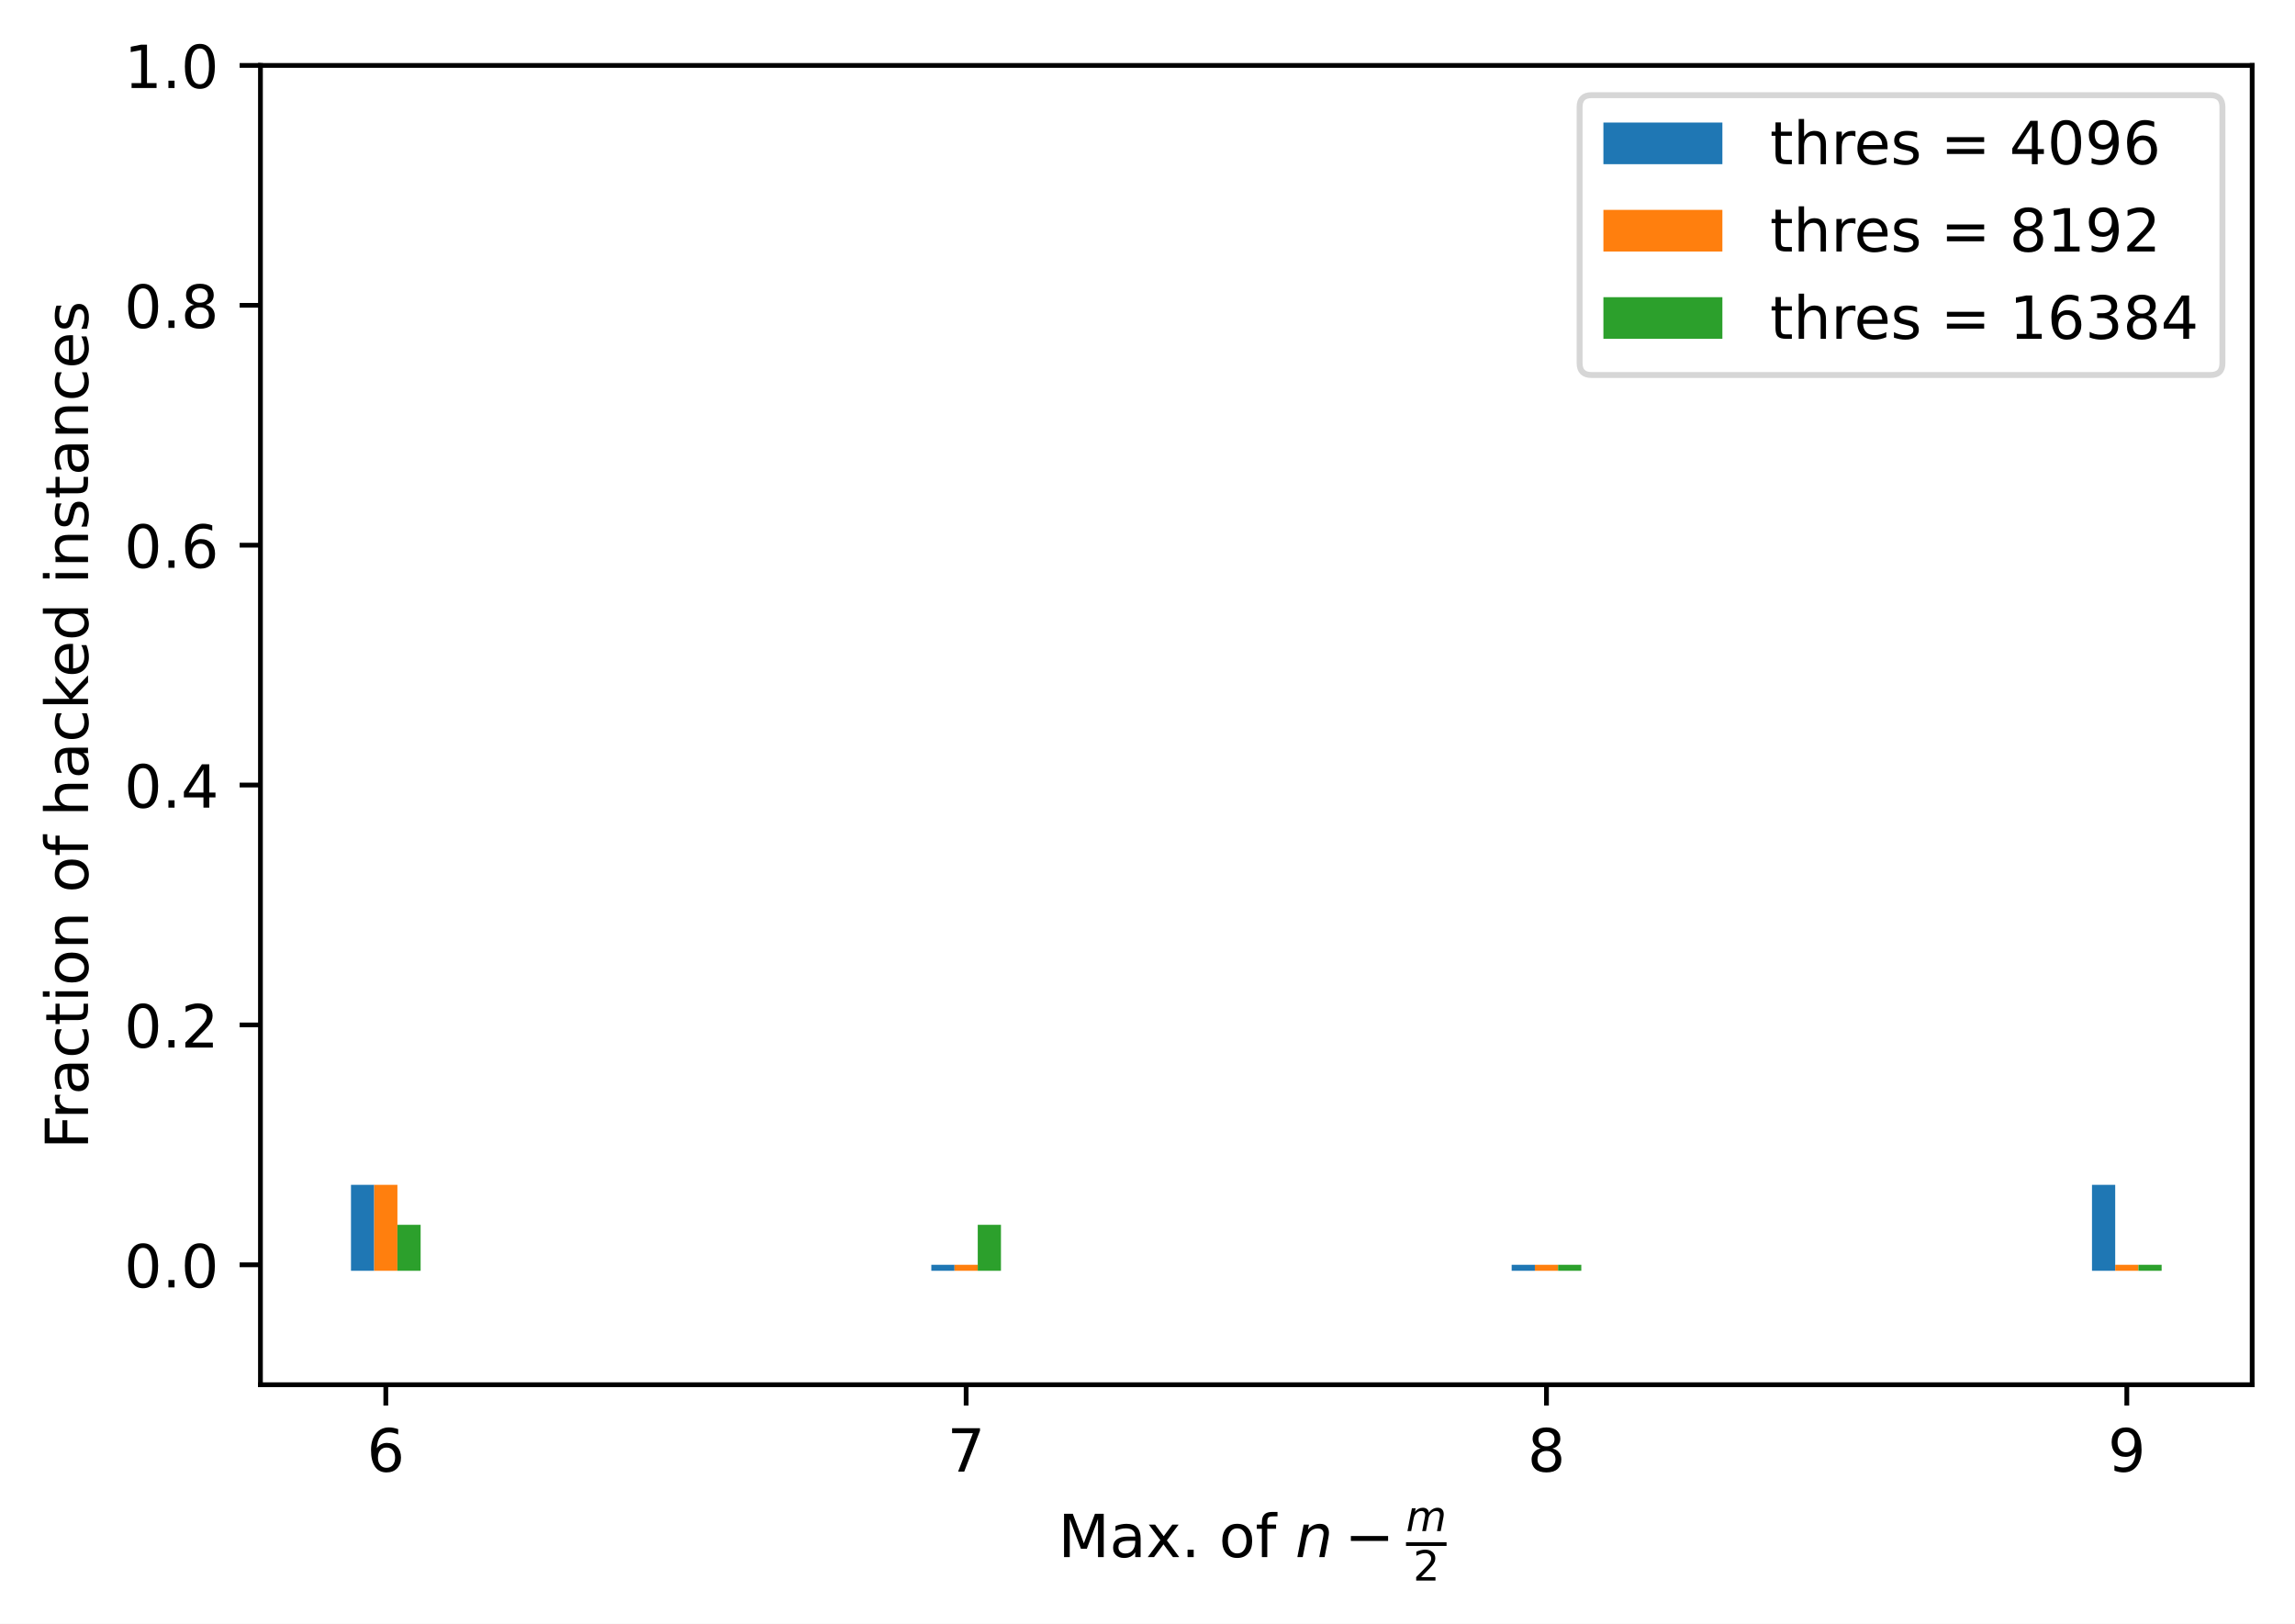
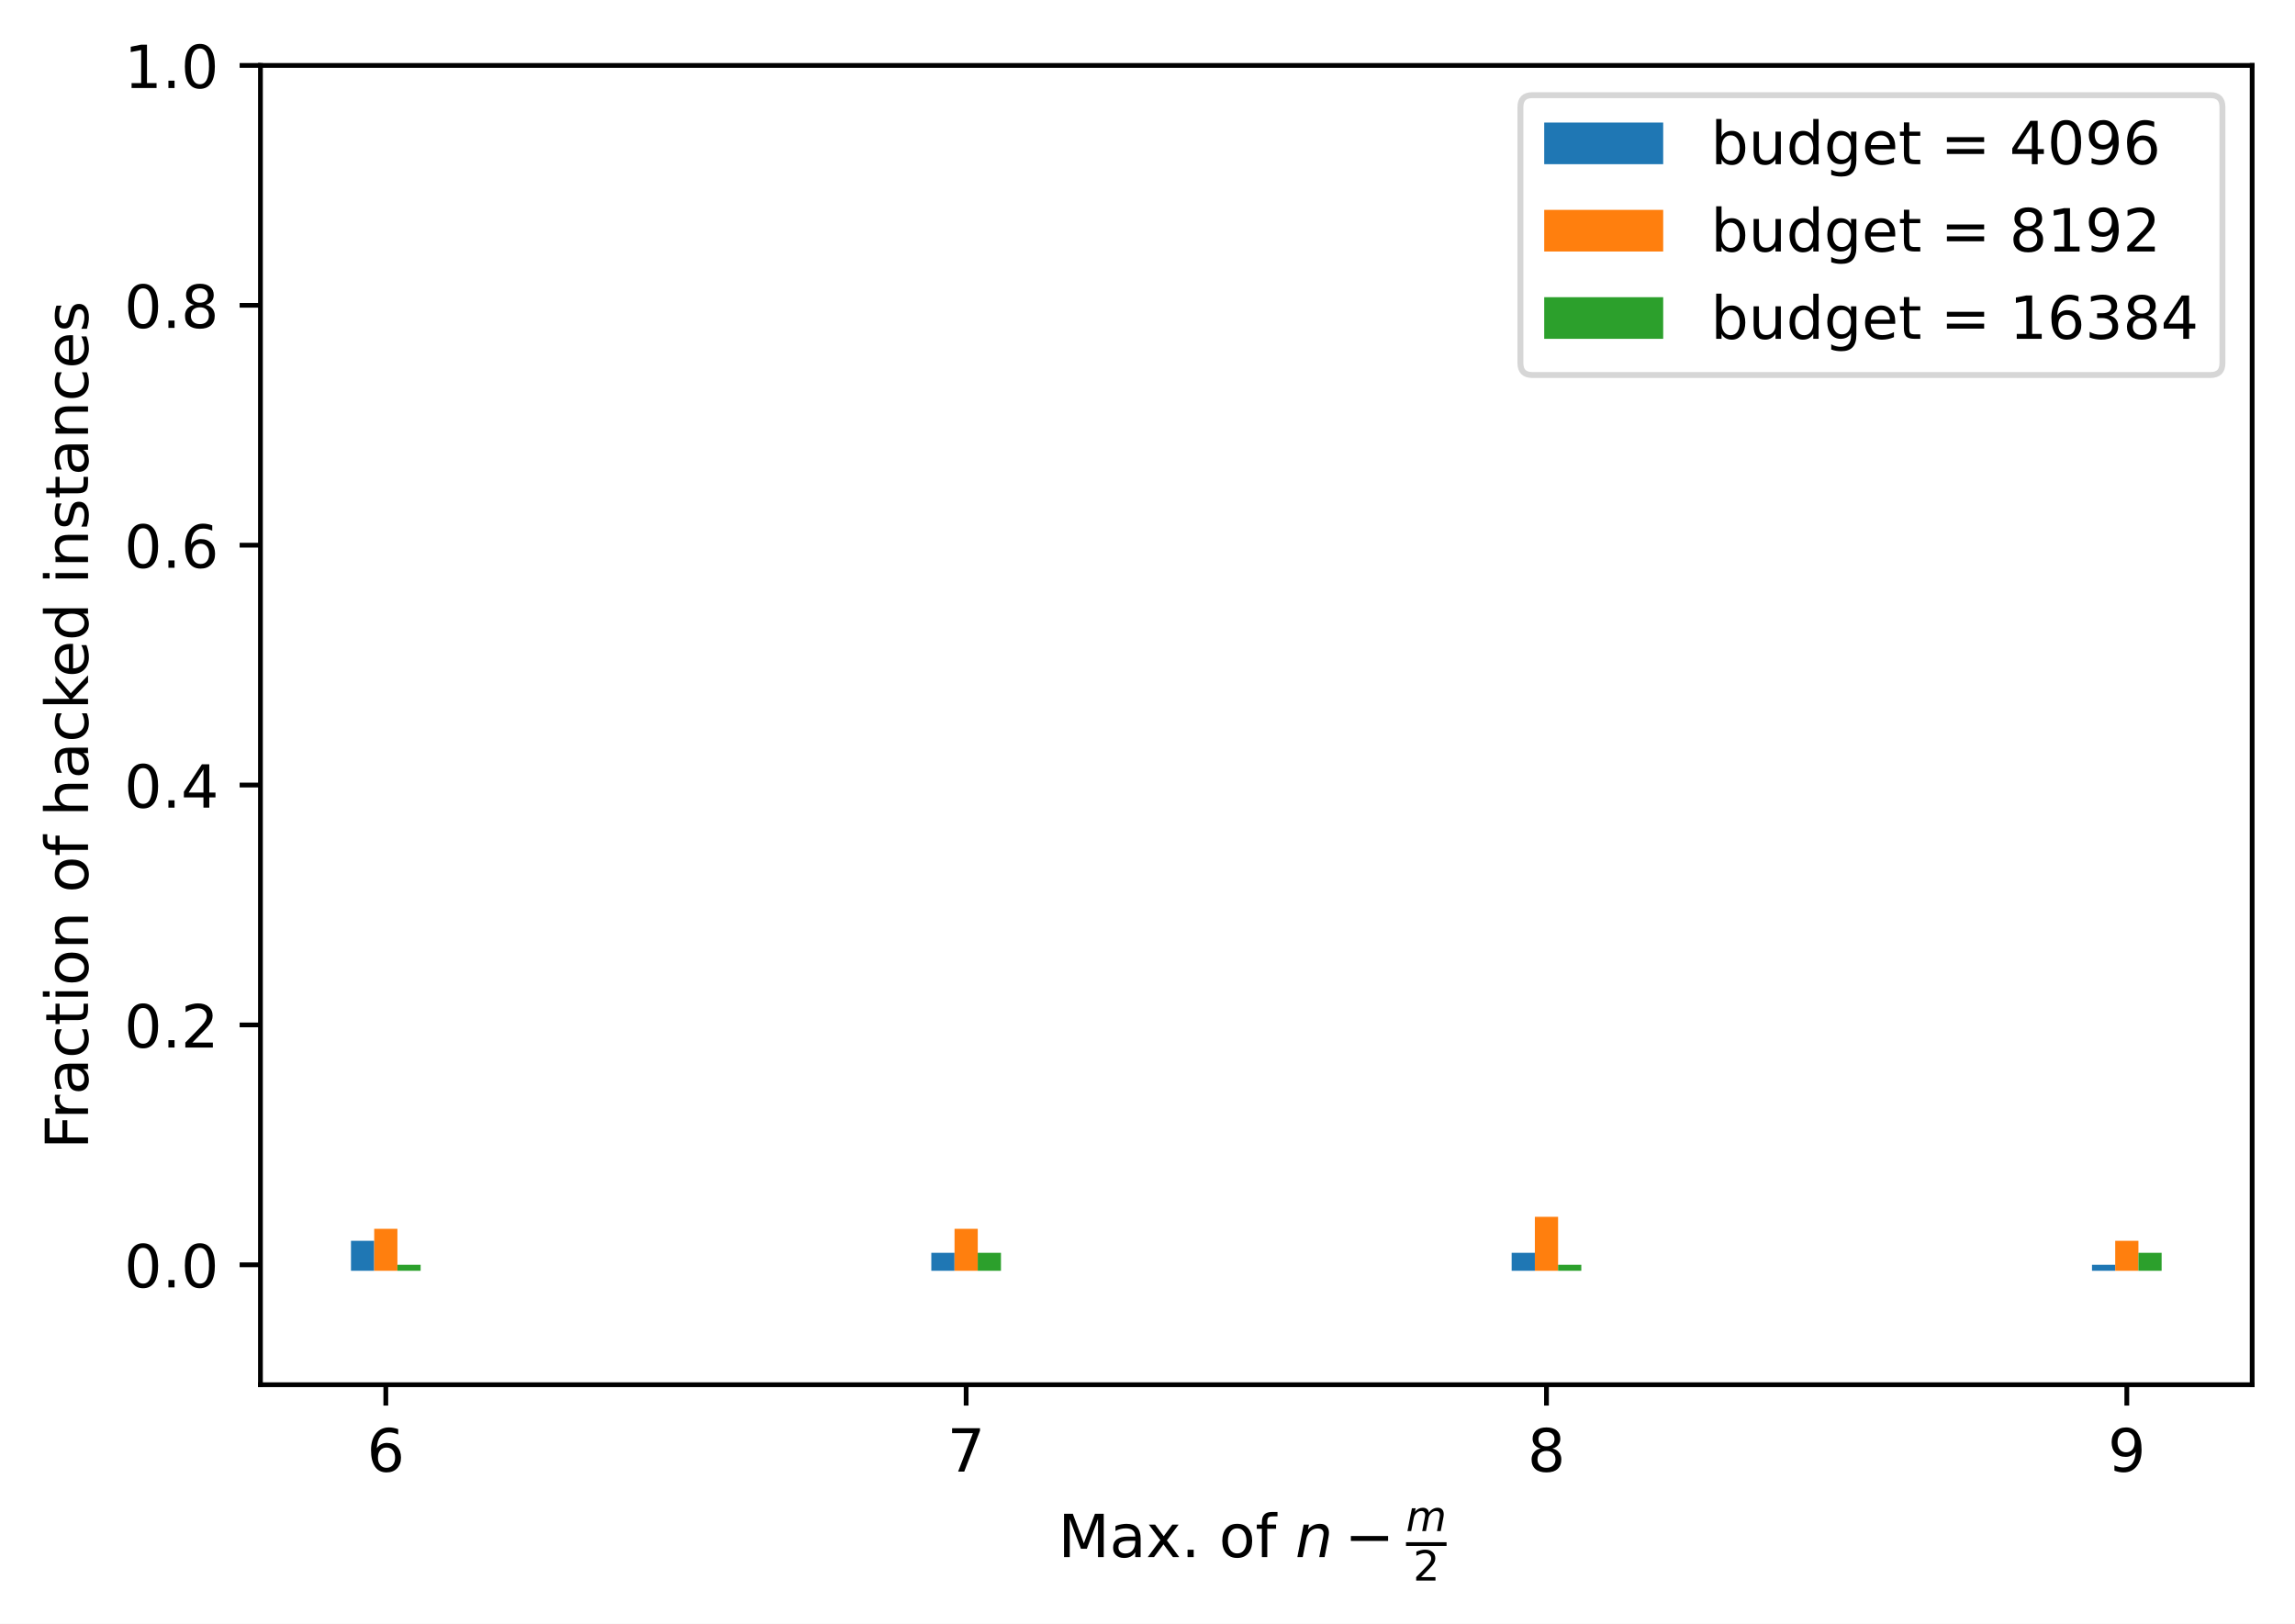
<svg xmlns="http://www.w3.org/2000/svg" xmlns:xlink="http://www.w3.org/1999/xlink" width="385.781pt" height="272.937pt" viewBox="0 0 385.781 272.937" version="1.1">
  <defs>
    <style type="text/css">*{stroke-linejoin: round; stroke-linecap: butt}</style>
  </defs>
  <g id="figure_1">
    <g id="patch_1">
      <path d="M 0 272.937  L 385.781 272.937  L 385.781 0  L 0 0  z " style="fill: #ffffff" />
    </g>
    <g id="axes_1">
      <g id="patch_2">
        <path d="M 43.781 232.759  L 378.581 232.759  L 378.581 10.999  L 43.781 10.999  z " style="fill: #ffffff" />
      </g>
      <g id="patch_3">
-         <path d="M 58.999 213.607  L 62.902 213.607  L 62.902 199.159  L 58.999 199.159  z " clip-path="url(#p0d8ee39e40)" style="fill: #1f77b4" />
+         <path d="M 58.999 213.607  L 62.902 213.607  L 62.902 208.567  L 58.999 208.567  z " clip-path="url(#p5f71a014eb)" style="fill: #1f77b4" />
      </g>
      <g id="patch_4">
-         <path d="M 156.552 213.607  L 160.454 213.607  L 160.454 212.599  L 156.552 212.599  z " clip-path="url(#p0d8ee39e40)" style="fill: #1f77b4" />
+         <path d="M 156.552 213.607  L 160.454 213.607  L 160.454 210.583  L 156.552 210.583  z " clip-path="url(#p5f71a014eb)" style="fill: #1f77b4" />
      </g>
      <g id="patch_5">
-         <path d="M 254.104 213.607  L 258.006 213.607  L 258.006 212.599  L 254.104 212.599  z " clip-path="url(#p0d8ee39e40)" style="fill: #1f77b4" />
+         <path d="M 254.104 213.607  L 258.006 213.607  L 258.006 210.583  L 254.104 210.583  z " clip-path="url(#p5f71a014eb)" style="fill: #1f77b4" />
      </g>
      <g id="patch_6">
-         <path d="M 351.657 213.607  L 355.559 213.607  L 355.559 199.159  L 351.657 199.159  z " clip-path="url(#p0d8ee39e40)" style="fill: #1f77b4" />
+         <path d="M 351.657 213.607  L 355.559 213.607  L 355.559 212.599  L 351.657 212.599  z " clip-path="url(#p5f71a014eb)" style="fill: #1f77b4" />
      </g>
      <g id="patch_7">
-         <path d="M 62.902 213.607  L 66.804 213.607  L 66.804 199.159  L 62.902 199.159  z " clip-path="url(#p0d8ee39e40)" style="fill: #ff7f0e" />
+         <path d="M 62.902 213.607  L 66.804 213.607  L 66.804 206.551  L 62.902 206.551  z " clip-path="url(#p5f71a014eb)" style="fill: #ff7f0e" />
      </g>
      <g id="patch_8">
-         <path d="M 160.454 213.607  L 164.356 213.607  L 164.356 212.599  L 160.454 212.599  z " clip-path="url(#p0d8ee39e40)" style="fill: #ff7f0e" />
+         <path d="M 160.454 213.607  L 164.356 213.607  L 164.356 206.551  L 160.454 206.551  z " clip-path="url(#p5f71a014eb)" style="fill: #ff7f0e" />
      </g>
      <g id="patch_9">
-         <path d="M 258.006 213.607  L 261.909 213.607  L 261.909 212.599  L 258.006 212.599  z " clip-path="url(#p0d8ee39e40)" style="fill: #ff7f0e" />
+         <path d="M 258.006 213.607  L 261.909 213.607  L 261.909 204.535  L 258.006 204.535  z " clip-path="url(#p5f71a014eb)" style="fill: #ff7f0e" />
      </g>
      <g id="patch_10">
-         <path d="M 355.559 213.607  L 359.461 213.607  L 359.461 212.599  L 355.559 212.599  z " clip-path="url(#p0d8ee39e40)" style="fill: #ff7f0e" />
+         <path d="M 355.559 213.607  L 359.461 213.607  L 359.461 208.567  L 355.559 208.567  z " clip-path="url(#p5f71a014eb)" style="fill: #ff7f0e" />
      </g>
      <g id="patch_11">
-         <path d="M 66.804 213.607  L 70.706 213.607  L 70.706 205.879  L 66.804 205.879  z " clip-path="url(#p0d8ee39e40)" style="fill: #2ca02c" />
+         <path d="M 66.804 213.607  L 70.706 213.607  L 70.706 212.599  L 66.804 212.599  z " clip-path="url(#p5f71a014eb)" style="fill: #2ca02c" />
      </g>
      <g id="patch_12">
-         <path d="M 164.356 213.607  L 168.258 213.607  L 168.258 205.879  L 164.356 205.879  z " clip-path="url(#p0d8ee39e40)" style="fill: #2ca02c" />
+         <path d="M 164.356 213.607  L 168.258 213.607  L 168.258 210.583  L 164.356 210.583  z " clip-path="url(#p5f71a014eb)" style="fill: #2ca02c" />
      </g>
      <g id="patch_13">
-         <path d="M 261.909 213.607  L 265.811 213.607  L 265.811 212.599  L 261.909 212.599  z " clip-path="url(#p0d8ee39e40)" style="fill: #2ca02c" />
+         <path d="M 261.909 213.607  L 265.811 213.607  L 265.811 212.599  L 261.909 212.599  z " clip-path="url(#p5f71a014eb)" style="fill: #2ca02c" />
      </g>
      <g id="patch_14">
-         <path d="M 359.461 213.607  L 363.363 213.607  L 363.363 212.599  L 359.461 212.599  z " clip-path="url(#p0d8ee39e40)" style="fill: #2ca02c" />
+         <path d="M 359.461 213.607  L 363.363 213.607  L 363.363 210.583  L 359.461 210.583  z " clip-path="url(#p5f71a014eb)" style="fill: #2ca02c" />
      </g>
      <g id="matplotlib.axis_1">
        <g id="xtick_1">
          <g id="line2d_1">
            <defs>
-               <path id="mc57a259385" d="M 0 0  L 0 3.5  " style="stroke: #000000; stroke-width: 0.8" />
-             </defs>
-             <g>
-               <use xlink:href="#mc57a259385" x="64.853" y="232.759" style="stroke: #000000; stroke-width: 0.8" />
+               <path id="mb365eaaf79" d="M 0 0  L 0 3.5  " style="stroke: #000000; stroke-width: 0.8" />
+             </defs>
+             <g>
+               <use xlink:href="#mb365eaaf79" x="64.853" y="232.759" style="stroke: #000000; stroke-width: 0.8" />
            </g>
          </g>
          <g id="text_1">
            <g transform="translate(61.67133 247.3577) scale(0.1 -0.1)">
              <defs>
                <path id="DejaVuSans-36" d="M 2113 2584  Q 1688 2584 1439 2293  Q 1191 2003 1191 1497  Q 1191 994 1439 701  Q 1688 409 2113 409  Q 2538 409 2786 701  Q 3034 994 3034 1497  Q 3034 2003 2786 2293  Q 2538 2584 2113 2584  z M 3366 4563  L 3366 3988  Q 3128 4100 2886 4159  Q 2644 4219 2406 4219  Q 1781 4219 1451 3797  Q 1122 3375 1075 2522  Q 1259 2794 1537 2939  Q 1816 3084 2150 3084  Q 2853 3084 3261 2657  Q 3669 2231 3669 1497  Q 3669 778 3244 343  Q 2819 -91 2113 -91  Q 1303 -91 875 529  Q 447 1150 447 2328  Q 447 3434 972 4092  Q 1497 4750 2381 4750  Q 2619 4750 2861 4703  Q 3103 4656 3366 4563  z " transform="scale(0.015625)" />
              </defs>
              <use xlink:href="#DejaVuSans-36" />
            </g>
          </g>
        </g>
        <g id="xtick_2">
          <g id="line2d_2">
            <g>
-               <use xlink:href="#mc57a259385" x="162.405" y="232.759" style="stroke: #000000; stroke-width: 0.8" />
+               <use xlink:href="#mb365eaaf79" x="162.405" y="232.759" style="stroke: #000000; stroke-width: 0.8" />
            </g>
          </g>
          <g id="text_2">
            <g transform="translate(159.2238 247.3577) scale(0.1 -0.1)">
              <defs>
                <path id="DejaVuSans-37" d="M 525 4666  L 3525 4666  L 3525 4397  L 1831 0  L 1172 0  L 2766 4134  L 525 4134  L 525 4666  z " transform="scale(0.015625)" />
              </defs>
              <use xlink:href="#DejaVuSans-37" />
            </g>
          </g>
        </g>
        <g id="xtick_3">
          <g id="line2d_3">
            <g>
-               <use xlink:href="#mc57a259385" x="259.957" y="232.759" style="stroke: #000000; stroke-width: 0.8" />
+               <use xlink:href="#mb365eaaf79" x="259.957" y="232.759" style="stroke: #000000; stroke-width: 0.8" />
            </g>
          </g>
          <g id="text_3">
            <g transform="translate(256.7762 247.3577) scale(0.1 -0.1)">
              <defs>
                <path id="DejaVuSans-38" d="M 2034 2216  Q 1584 2216 1326 1975  Q 1069 1734 1069 1313  Q 1069 891 1326 650  Q 1584 409 2034 409  Q 2484 409 2743 651  Q 3003 894 3003 1313  Q 3003 1734 2745 1975  Q 2488 2216 2034 2216  z M 1403 2484  Q 997 2584 770 2862  Q 544 3141 544 3541  Q 544 4100 942 4425  Q 1341 4750 2034 4750  Q 2731 4750 3128 4425  Q 3525 4100 3525 3541  Q 3525 3141 3298 2862  Q 3072 2584 2669 2484  Q 3125 2378 3379 2068  Q 3634 1759 3634 1313  Q 3634 634 3220 271  Q 2806 -91 2034 -91  Q 1263 -91 848 271  Q 434 634 434 1313  Q 434 1759 690 2068  Q 947 2378 1403 2484  z M 1172 3481  Q 1172 3119 1398 2916  Q 1625 2713 2034 2713  Q 2441 2713 2670 2916  Q 2900 3119 2900 3481  Q 2900 3844 2670 4047  Q 2441 4250 2034 4250  Q 1625 4250 1398 4047  Q 1172 3844 1172 3481  z " transform="scale(0.015625)" />
              </defs>
              <use xlink:href="#DejaVuSans-38" />
            </g>
          </g>
        </g>
        <g id="xtick_4">
          <g id="line2d_4">
            <g>
-               <use xlink:href="#mc57a259385" x="357.51" y="232.759" style="stroke: #000000; stroke-width: 0.8" />
+               <use xlink:href="#mb365eaaf79" x="357.51" y="232.759" style="stroke: #000000; stroke-width: 0.8" />
            </g>
          </g>
          <g id="text_4">
            <g transform="translate(354.3287 247.3577) scale(0.1 -0.1)">
              <defs>
                <path id="DejaVuSans-39" d="M 703 97  L 703 672  Q 941 559 1184 500  Q 1428 441 1663 441  Q 2288 441 2617 861  Q 2947 1281 2994 2138  Q 2813 1869 2534 1725  Q 2256 1581 1919 1581  Q 1219 1581 811 2004  Q 403 2428 403 3163  Q 403 3881 828 4315  Q 1253 4750 1959 4750  Q 2769 4750 3195 4129  Q 3622 3509 3622 2328  Q 3622 1225 3098 567  Q 2575 -91 1691 -91  Q 1453 -91 1209 -44  Q 966 3 703 97  z M 1959 2075  Q 2384 2075 2632 2365  Q 2881 2656 2881 3163  Q 2881 3666 2632 3958  Q 2384 4250 1959 4250  Q 1534 4250 1286 3958  Q 1038 3666 1038 3163  Q 1038 2656 1286 2365  Q 1534 2075 1959 2075  z " transform="scale(0.015625)" />
              </defs>
              <use xlink:href="#DejaVuSans-39" />
            </g>
          </g>
        </g>
        <g id="text_5">
          <g transform="translate(177.8812 261.7373) scale(0.1 -0.1)">
            <defs>
              <path id="DejaVuSans-4d" d="M 628 4666  L 1569 4666  L 2759 1491  L 3956 4666  L 4897 4666  L 4897 0  L 4281 0  L 4281 4097  L 3078 897  L 2444 897  L 1241 4097  L 1241 0  L 628 0  L 628 4666  z " transform="scale(0.015625)" />
              <path id="DejaVuSans-61" d="M 2194 1759  Q 1497 1759 1228 1600  Q 959 1441 959 1056  Q 959 750 1161 570  Q 1363 391 1709 391  Q 2188 391 2477 730  Q 2766 1069 2766 1631  L 2766 1759  L 2194 1759  z M 3341 1997  L 3341 0  L 2766 0  L 2766 531  Q 2569 213 2275 61  Q 1981 -91 1556 -91  Q 1019 -91 701 211  Q 384 513 384 1019  Q 384 1609 779 1909  Q 1175 2209 1959 2209  L 2766 2209  L 2766 2266  Q 2766 2663 2505 2880  Q 2244 3097 1772 3097  Q 1472 3097 1187 3025  Q 903 2953 641 2809  L 641 3341  Q 956 3463 1253 3523  Q 1550 3584 1831 3584  Q 2591 3584 2966 3190  Q 3341 2797 3341 1997  z " transform="scale(0.015625)" />
              <path id="DejaVuSans-78" d="M 3513 3500  L 2247 1797  L 3578 0  L 2900 0  L 1881 1375  L 863 0  L 184 0  L 1544 1831  L 300 3500  L 978 3500  L 1906 2253  L 2834 3500  L 3513 3500  z " transform="scale(0.015625)" />
              <path id="DejaVuSans-2e" d="M 684 794  L 1344 794  L 1344 0  L 684 0  L 684 794  z " transform="scale(0.015625)" />
              <path id="DejaVuSans-20" transform="scale(0.015625)" />
              <path id="DejaVuSans-6f" d="M 1959 3097  Q 1497 3097 1228 2736  Q 959 2375 959 1747  Q 959 1119 1226 758  Q 1494 397 1959 397  Q 2419 397 2687 759  Q 2956 1122 2956 1747  Q 2956 2369 2687 2733  Q 2419 3097 1959 3097  z M 1959 3584  Q 2709 3584 3137 3096  Q 3566 2609 3566 1747  Q 3566 888 3137 398  Q 2709 -91 1959 -91  Q 1206 -91 779 398  Q 353 888 353 1747  Q 353 2609 779 3096  Q 1206 3584 1959 3584  z " transform="scale(0.015625)" />
              <path id="DejaVuSans-66" d="M 2375 4863  L 2375 4384  L 1825 4384  Q 1516 4384 1395 4259  Q 1275 4134 1275 3809  L 1275 3500  L 2222 3500  L 2222 3053  L 1275 3053  L 1275 0  L 697 0  L 697 3053  L 147 3053  L 147 3500  L 697 3500  L 697 3744  Q 697 4328 969 4595  Q 1241 4863 1831 4863  L 2375 4863  z " transform="scale(0.015625)" />
              <path id="DejaVuSans-Oblique-6e" d="M 3566 2113  L 3156 0  L 2578 0  L 2988 2091  Q 3016 2238 3031 2350  Q 3047 2463 3047 2528  Q 3047 2791 2881 2937  Q 2716 3084 2419 3084  Q 1956 3084 1622 2776  Q 1288 2469 1184 1941  L 800 0  L 225 0  L 903 3500  L 1478 3500  L 1363 2950  Q 1603 3253 1940 3418  Q 2278 3584 2650 3584  Q 3113 3584 3367 3334  Q 3622 3084 3622 2631  Q 3622 2519 3608 2391  Q 3594 2263 3566 2113  z " transform="scale(0.015625)" />
              <path id="DejaVuSans-2212" d="M 678 2272  L 4684 2272  L 4684 1741  L 678 1741  L 678 2272  z " transform="scale(0.015625)" />
              <path id="DejaVuSans-Oblique-6d" d="M 5747 2113  L 5338 0  L 4763 0  L 5166 2094  Q 5191 2228 5203 2325  Q 5216 2422 5216 2491  Q 5216 2772 5059 2928  Q 4903 3084 4622 3084  Q 4203 3084 3875 2770  Q 3547 2456 3450 1953  L 3066 0  L 2491 0  L 2900 2094  Q 2925 2209 2937 2307  Q 2950 2406 2950 2484  Q 2950 2769 2794 2926  Q 2638 3084 2363 3084  Q 1938 3084 1609 2770  Q 1281 2456 1184 1953  L 800 0  L 225 0  L 909 3500  L 1484 3500  L 1375 2956  Q 1609 3263 1923 3423  Q 2238 3584 2597 3584  Q 2978 3584 3223 3384  Q 3469 3184 3519 2828  Q 3781 3197 4126 3390  Q 4472 3584 4856 3584  Q 5306 3584 5551 3325  Q 5797 3066 5797 2591  Q 5797 2488 5784 2364  Q 5772 2241 5747 2113  z " transform="scale(0.015625)" />
              <path id="DejaVuSans-32" d="M 1228 531  L 3431 531  L 3431 0  L 469 0  L 469 531  Q 828 903 1448 1529  Q 2069 2156 2228 2338  Q 2531 2678 2651 2914  Q 2772 3150 2772 3378  Q 2772 3750 2511 3984  Q 2250 4219 1831 4219  Q 1534 4219 1204 4116  Q 875 4013 500 3803  L 500 4441  Q 881 4594 1212 4672  Q 1544 4750 1819 4750  Q 2544 4750 2975 4387  Q 3406 4025 3406 3419  Q 3406 3131 3298 2873  Q 3191 2616 2906 2266  Q 2828 2175 2409 1742  Q 1991 1309 1228 531  z " transform="scale(0.015625)" />
            </defs>
            <use xlink:href="#DejaVuSans-4d" transform="translate(0 0.003125)" />
            <use xlink:href="#DejaVuSans-61" transform="translate(86.2793 0.003125)" />
            <use xlink:href="#DejaVuSans-78" transform="translate(147.5586 0.003125)" />
            <use xlink:href="#DejaVuSans-2e" transform="translate(206.7383 0.003125)" />
            <use xlink:href="#DejaVuSans-20" transform="translate(238.5254 0.003125)" />
            <use xlink:href="#DejaVuSans-6f" transform="translate(270.3125 0.003125)" />
            <use xlink:href="#DejaVuSans-66" transform="translate(331.4941 0.003125)" />
            <use xlink:href="#DejaVuSans-20" transform="translate(366.6992 0.003125)" />
            <use xlink:href="#DejaVuSans-Oblique-6e" transform="translate(398.4863 0.003125)" />
            <use xlink:href="#DejaVuSans-2212" transform="translate(481.3477 0.003125)" />
            <use xlink:href="#DejaVuSans-Oblique-6d" transform="translate(584.6191 43.8) scale(0.7)" />
            <use xlink:href="#DejaVuSans-32" transform="translate(596.6191 -39.40313) scale(0.7)" />
            <path d="M 584.619 18.8  L 584.619 25.05  L 652.808 25.05  L 652.808 18.8  L 584.619 18.8  z " />
          </g>
        </g>
      </g>
      <g id="matplotlib.axis_2">
        <g id="ytick_1">
          <g id="line2d_5">
            <defs>
-               <path id="m125e2567d1" d="M 0 0  L -3.5 0  " style="stroke: #000000; stroke-width: 0.8" />
-             </defs>
-             <g>
-               <use xlink:href="#m125e2567d1" x="43.781" y="212.599" style="stroke: #000000; stroke-width: 0.8" />
+               <path id="m23a9cd57c3" d="M 0 0  L -3.5 0  " style="stroke: #000000; stroke-width: 0.8" />
+             </defs>
+             <g>
+               <use xlink:href="#m23a9cd57c3" x="43.781" y="212.599" style="stroke: #000000; stroke-width: 0.8" />
            </g>
          </g>
          <g id="text_6">
            <g transform="translate(20.87813 216.3984) scale(0.1 -0.1)">
              <defs>
                <path id="DejaVuSans-30" d="M 2034 4250  Q 1547 4250 1301 3770  Q 1056 3291 1056 2328  Q 1056 1369 1301 889  Q 1547 409 2034 409  Q 2525 409 2770 889  Q 3016 1369 3016 2328  Q 3016 3291 2770 3770  Q 2525 4250 2034 4250  z M 2034 4750  Q 2819 4750 3233 4129  Q 3647 3509 3647 2328  Q 3647 1150 3233 529  Q 2819 -91 2034 -91  Q 1250 -91 836 529  Q 422 1150 422 2328  Q 422 3509 836 4129  Q 1250 4750 2034 4750  z " transform="scale(0.015625)" />
              </defs>
              <use xlink:href="#DejaVuSans-30" />
              <use xlink:href="#DejaVuSans-2e" x="63.623" />
              <use xlink:href="#DejaVuSans-30" x="95.41" />
            </g>
          </g>
        </g>
        <g id="ytick_2">
          <g id="line2d_6">
            <g>
-               <use xlink:href="#m125e2567d1" x="43.781" y="172.279" style="stroke: #000000; stroke-width: 0.8" />
+               <use xlink:href="#m23a9cd57c3" x="43.781" y="172.279" style="stroke: #000000; stroke-width: 0.8" />
            </g>
          </g>
          <g id="text_7">
            <g transform="translate(20.87813 176.0784) scale(0.1 -0.1)">
              <use xlink:href="#DejaVuSans-30" />
              <use xlink:href="#DejaVuSans-2e" x="63.623" />
              <use xlink:href="#DejaVuSans-32" x="95.41" />
            </g>
          </g>
        </g>
        <g id="ytick_3">
          <g id="line2d_7">
            <g>
-               <use xlink:href="#m125e2567d1" x="43.781" y="131.959" style="stroke: #000000; stroke-width: 0.8" />
+               <use xlink:href="#m23a9cd57c3" x="43.781" y="131.959" style="stroke: #000000; stroke-width: 0.8" />
            </g>
          </g>
          <g id="text_8">
            <g transform="translate(20.87813 135.7584) scale(0.1 -0.1)">
              <defs>
                <path id="DejaVuSans-34" d="M 2419 4116  L 825 1625  L 2419 1625  L 2419 4116  z M 2253 4666  L 3047 4666  L 3047 1625  L 3713 1625  L 3713 1100  L 3047 1100  L 3047 0  L 2419 0  L 2419 1100  L 313 1100  L 313 1709  L 2253 4666  z " transform="scale(0.015625)" />
              </defs>
              <use xlink:href="#DejaVuSans-30" />
              <use xlink:href="#DejaVuSans-2e" x="63.623" />
              <use xlink:href="#DejaVuSans-34" x="95.41" />
            </g>
          </g>
        </g>
        <g id="ytick_4">
          <g id="line2d_8">
            <g>
-               <use xlink:href="#m125e2567d1" x="43.781" y="91.639" style="stroke: #000000; stroke-width: 0.8" />
+               <use xlink:href="#m23a9cd57c3" x="43.781" y="91.639" style="stroke: #000000; stroke-width: 0.8" />
            </g>
          </g>
          <g id="text_9">
            <g transform="translate(20.87813 95.43844) scale(0.1 -0.1)">
              <use xlink:href="#DejaVuSans-30" />
              <use xlink:href="#DejaVuSans-2e" x="63.623" />
              <use xlink:href="#DejaVuSans-36" x="95.41" />
            </g>
          </g>
        </g>
        <g id="ytick_5">
          <g id="line2d_9">
            <g>
-               <use xlink:href="#m125e2567d1" x="43.781" y="51.319" style="stroke: #000000; stroke-width: 0.8" />
+               <use xlink:href="#m23a9cd57c3" x="43.781" y="51.319" style="stroke: #000000; stroke-width: 0.8" />
            </g>
          </g>
          <g id="text_10">
            <g transform="translate(20.87813 55.11844) scale(0.1 -0.1)">
              <use xlink:href="#DejaVuSans-30" />
              <use xlink:href="#DejaVuSans-2e" x="63.623" />
              <use xlink:href="#DejaVuSans-38" x="95.41" />
            </g>
          </g>
        </g>
        <g id="ytick_6">
          <g id="line2d_10">
            <g>
-               <use xlink:href="#m125e2567d1" x="43.781" y="10.999" style="stroke: #000000; stroke-width: 0.8" />
+               <use xlink:href="#m23a9cd57c3" x="43.781" y="10.999" style="stroke: #000000; stroke-width: 0.8" />
            </g>
          </g>
          <g id="text_11">
            <g transform="translate(20.87813 14.79844) scale(0.1 -0.1)">
              <defs>
                <path id="DejaVuSans-31" d="M 794 531  L 1825 531  L 1825 4091  L 703 3866  L 703 4441  L 1819 4666  L 2450 4666  L 2450 531  L 3481 531  L 3481 0  L 794 0  L 794 531  z " transform="scale(0.015625)" />
              </defs>
              <use xlink:href="#DejaVuSans-31" />
              <use xlink:href="#DejaVuSans-2e" x="63.623" />
              <use xlink:href="#DejaVuSans-30" x="95.41" />
            </g>
          </g>
        </g>
        <g id="text_12">
          <g transform="translate(14.79844 193.1581) rotate(-90) scale(0.1 -0.1)">
            <defs>
              <path id="DejaVuSans-46" d="M 628 4666  L 3309 4666  L 3309 4134  L 1259 4134  L 1259 2759  L 3109 2759  L 3109 2228  L 1259 2228  L 1259 0  L 628 0  L 628 4666  z " transform="scale(0.015625)" />
              <path id="DejaVuSans-72" d="M 2631 2963  Q 2534 3019 2420 3045  Q 2306 3072 2169 3072  Q 1681 3072 1420 2755  Q 1159 2438 1159 1844  L 1159 0  L 581 0  L 581 3500  L 1159 3500  L 1159 2956  Q 1341 3275 1631 3429  Q 1922 3584 2338 3584  Q 2397 3584 2469 3576  Q 2541 3569 2628 3553  L 2631 2963  z " transform="scale(0.015625)" />
              <path id="DejaVuSans-63" d="M 3122 3366  L 3122 2828  Q 2878 2963 2633 3030  Q 2388 3097 2138 3097  Q 1578 3097 1268 2742  Q 959 2388 959 1747  Q 959 1106 1268 751  Q 1578 397 2138 397  Q 2388 397 2633 464  Q 2878 531 3122 666  L 3122 134  Q 2881 22 2623 -34  Q 2366 -91 2075 -91  Q 1284 -91 818 406  Q 353 903 353 1747  Q 353 2603 823 3093  Q 1294 3584 2113 3584  Q 2378 3584 2631 3529  Q 2884 3475 3122 3366  z " transform="scale(0.015625)" />
              <path id="DejaVuSans-74" d="M 1172 4494  L 1172 3500  L 2356 3500  L 2356 3053  L 1172 3053  L 1172 1153  Q 1172 725 1289 603  Q 1406 481 1766 481  L 2356 481  L 2356 0  L 1766 0  Q 1100 0 847 248  Q 594 497 594 1153  L 594 3053  L 172 3053  L 172 3500  L 594 3500  L 594 4494  L 1172 4494  z " transform="scale(0.015625)" />
              <path id="DejaVuSans-69" d="M 603 3500  L 1178 3500  L 1178 0  L 603 0  L 603 3500  z M 603 4863  L 1178 4863  L 1178 4134  L 603 4134  L 603 4863  z " transform="scale(0.015625)" />
              <path id="DejaVuSans-6e" d="M 3513 2113  L 3513 0  L 2938 0  L 2938 2094  Q 2938 2591 2744 2837  Q 2550 3084 2163 3084  Q 1697 3084 1428 2787  Q 1159 2491 1159 1978  L 1159 0  L 581 0  L 581 3500  L 1159 3500  L 1159 2956  Q 1366 3272 1645 3428  Q 1925 3584 2291 3584  Q 2894 3584 3203 3211  Q 3513 2838 3513 2113  z " transform="scale(0.015625)" />
              <path id="DejaVuSans-68" d="M 3513 2113  L 3513 0  L 2938 0  L 2938 2094  Q 2938 2591 2744 2837  Q 2550 3084 2163 3084  Q 1697 3084 1428 2787  Q 1159 2491 1159 1978  L 1159 0  L 581 0  L 581 4863  L 1159 4863  L 1159 2956  Q 1366 3272 1645 3428  Q 1925 3584 2291 3584  Q 2894 3584 3203 3211  Q 3513 2838 3513 2113  z " transform="scale(0.015625)" />
              <path id="DejaVuSans-6b" d="M 581 4863  L 1159 4863  L 1159 1991  L 2875 3500  L 3609 3500  L 1753 1863  L 3688 0  L 2938 0  L 1159 1709  L 1159 0  L 581 0  L 581 4863  z " transform="scale(0.015625)" />
              <path id="DejaVuSans-65" d="M 3597 1894  L 3597 1613  L 953 1613  Q 991 1019 1311 708  Q 1631 397 2203 397  Q 2534 397 2845 478  Q 3156 559 3463 722  L 3463 178  Q 3153 47 2828 -22  Q 2503 -91 2169 -91  Q 1331 -91 842 396  Q 353 884 353 1716  Q 353 2575 817 3079  Q 1281 3584 2069 3584  Q 2775 3584 3186 3129  Q 3597 2675 3597 1894  z M 3022 2063  Q 3016 2534 2758 2815  Q 2500 3097 2075 3097  Q 1594 3097 1305 2825  Q 1016 2553 972 2059  L 3022 2063  z " transform="scale(0.015625)" />
              <path id="DejaVuSans-64" d="M 2906 2969  L 2906 4863  L 3481 4863  L 3481 0  L 2906 0  L 2906 525  Q 2725 213 2448 61  Q 2172 -91 1784 -91  Q 1150 -91 751 415  Q 353 922 353 1747  Q 353 2572 751 3078  Q 1150 3584 1784 3584  Q 2172 3584 2448 3432  Q 2725 3281 2906 2969  z M 947 1747  Q 947 1113 1208 752  Q 1469 391 1925 391  Q 2381 391 2643 752  Q 2906 1113 2906 1747  Q 2906 2381 2643 2742  Q 2381 3103 1925 3103  Q 1469 3103 1208 2742  Q 947 2381 947 1747  z " transform="scale(0.015625)" />
              <path id="DejaVuSans-73" d="M 2834 3397  L 2834 2853  Q 2591 2978 2328 3040  Q 2066 3103 1784 3103  Q 1356 3103 1142 2972  Q 928 2841 928 2578  Q 928 2378 1081 2264  Q 1234 2150 1697 2047  L 1894 2003  Q 2506 1872 2764 1633  Q 3022 1394 3022 966  Q 3022 478 2636 193  Q 2250 -91 1575 -91  Q 1294 -91 989 -36  Q 684 19 347 128  L 347 722  Q 666 556 975 473  Q 1284 391 1588 391  Q 1994 391 2212 530  Q 2431 669 2431 922  Q 2431 1156 2273 1281  Q 2116 1406 1581 1522  L 1381 1569  Q 847 1681 609 1914  Q 372 2147 372 2553  Q 372 3047 722 3315  Q 1072 3584 1716 3584  Q 2034 3584 2315 3537  Q 2597 3491 2834 3397  z " transform="scale(0.015625)" />
            </defs>
            <use xlink:href="#DejaVuSans-46" />
            <use xlink:href="#DejaVuSans-72" x="50.27" />
            <use xlink:href="#DejaVuSans-61" x="91.383" />
            <use xlink:href="#DejaVuSans-63" x="152.662" />
            <use xlink:href="#DejaVuSans-74" x="207.643" />
            <use xlink:href="#DejaVuSans-69" x="246.852" />
            <use xlink:href="#DejaVuSans-6f" x="274.635" />
            <use xlink:href="#DejaVuSans-6e" x="335.816" />
            <use xlink:href="#DejaVuSans-20" x="399.195" />
            <use xlink:href="#DejaVuSans-6f" x="430.982" />
            <use xlink:href="#DejaVuSans-66" x="492.164" />
            <use xlink:href="#DejaVuSans-20" x="527.369" />
            <use xlink:href="#DejaVuSans-68" x="559.156" />
            <use xlink:href="#DejaVuSans-61" x="622.535" />
            <use xlink:href="#DejaVuSans-63" x="683.814" />
            <use xlink:href="#DejaVuSans-6b" x="738.795" />
            <use xlink:href="#DejaVuSans-65" x="793.08" />
            <use xlink:href="#DejaVuSans-64" x="854.604" />
            <use xlink:href="#DejaVuSans-20" x="918.08" />
            <use xlink:href="#DejaVuSans-69" x="949.867" />
            <use xlink:href="#DejaVuSans-6e" x="977.65" />
            <use xlink:href="#DejaVuSans-73" x="1041.029" />
            <use xlink:href="#DejaVuSans-74" x="1093.129" />
            <use xlink:href="#DejaVuSans-61" x="1132.338" />
            <use xlink:href="#DejaVuSans-6e" x="1193.617" />
            <use xlink:href="#DejaVuSans-63" x="1256.996" />
            <use xlink:href="#DejaVuSans-65" x="1311.977" />
            <use xlink:href="#DejaVuSans-73" x="1373.5" />
          </g>
        </g>
      </g>
      <g id="patch_15">
        <path d="M 43.781 232.759  L 43.781 10.999  " style="fill: none; stroke: #000000; stroke-width: 0.8; stroke-linejoin: miter; stroke-linecap: square" />
      </g>
      <g id="patch_16">
        <path d="M 378.581 232.759  L 378.581 10.999  " style="fill: none; stroke: #000000; stroke-width: 0.8; stroke-linejoin: miter; stroke-linecap: square" />
      </g>
      <g id="patch_17">
        <path d="M 43.781 232.759  L 378.581 232.759  " style="fill: none; stroke: #000000; stroke-width: 0.8; stroke-linejoin: miter; stroke-linecap: square" />
      </g>
      <g id="patch_18">
        <path d="M 43.781 10.999  L 378.581 10.999  " style="fill: none; stroke: #000000; stroke-width: 0.8; stroke-linejoin: miter; stroke-linecap: square" />
      </g>
      <g id="legend_1">
        <g id="patch_19">
-           <path d="M 267.527 63.034  L 371.581 63.034  Q 373.581 63.034 373.581 61.034  L 373.581 17.999  Q 373.581 15.999 371.581 15.999  L 267.527 15.999  Q 265.527 15.999 265.527 17.999  L 265.527 61.034  Q 265.527 63.034 267.527 63.034  z " style="fill: #ffffff; opacity: 0.8; stroke: #cccccc; stroke-linejoin: miter" />
+           <path d="M 257.577 63.034  L 371.581 63.034  Q 373.581 63.034 373.581 61.034  L 373.581 17.999  Q 373.581 15.999 371.581 15.999  L 257.577 15.999  Q 255.577 15.999 255.577 17.999  L 255.577 61.034  Q 255.577 63.034 257.577 63.034  z " style="fill: #ffffff; opacity: 0.8; stroke: #cccccc; stroke-linejoin: miter" />
        </g>
        <g id="patch_20">
-           <path d="M 269.527 27.598  L 289.527 27.598  L 289.527 20.598  L 269.527 20.598  z " style="fill: #1f77b4" />
+           <path d="M 259.577 27.598  L 279.577 27.598  L 279.577 20.598  L 259.577 20.598  z " style="fill: #1f77b4" />
        </g>
        <g id="text_13">
-           <g transform="translate(297.5266 27.59766) scale(0.1 -0.1)">
-             <defs>
+           <g transform="translate(287.5766 27.59766) scale(0.1 -0.1)">
+             <defs>
+               <path id="DejaVuSans-62" d="M 3116 1747  Q 3116 2381 2855 2742  Q 2594 3103 2138 3103  Q 1681 3103 1420 2742  Q 1159 2381 1159 1747  Q 1159 1113 1420 752  Q 1681 391 2138 391  Q 2594 391 2855 752  Q 3116 1113 3116 1747  z M 1159 2969  Q 1341 3281 1617 3432  Q 1894 3584 2278 3584  Q 2916 3584 3314 3078  Q 3713 2572 3713 1747  Q 3713 922 3314 415  Q 2916 -91 2278 -91  Q 1894 -91 1617 61  Q 1341 213 1159 525  L 1159 0  L 581 0  L 581 4863  L 1159 4863  L 1159 2969  z " transform="scale(0.015625)" />
+               <path id="DejaVuSans-75" d="M 544 1381  L 544 3500  L 1119 3500  L 1119 1403  Q 1119 906 1312 657  Q 1506 409 1894 409  Q 2359 409 2629 706  Q 2900 1003 2900 1516  L 2900 3500  L 3475 3500  L 3475 0  L 2900 0  L 2900 538  Q 2691 219 2414 64  Q 2138 -91 1772 -91  Q 1169 -91 856 284  Q 544 659 544 1381  z M 1991 3584  L 1991 3584  z " transform="scale(0.015625)" />
+               <path id="DejaVuSans-67" d="M 2906 1791  Q 2906 2416 2648 2759  Q 2391 3103 1925 3103  Q 1463 3103 1205 2759  Q 947 2416 947 1791  Q 947 1169 1205 825  Q 1463 481 1925 481  Q 2391 481 2648 825  Q 2906 1169 2906 1791  z M 3481 434  Q 3481 -459 3084 -895  Q 2688 -1331 1869 -1331  Q 1566 -1331 1297 -1286  Q 1028 -1241 775 -1147  L 775 -588  Q 1028 -725 1275 -790  Q 1522 -856 1778 -856  Q 2344 -856 2625 -561  Q 2906 -266 2906 331  L 2906 616  Q 2728 306 2450 153  Q 2172 0 1784 0  Q 1141 0 747 490  Q 353 981 353 1791  Q 353 2603 747 3093  Q 1141 3584 1784 3584  Q 2172 3584 2450 3431  Q 2728 3278 2906 2969  L 2906 3500  L 3481 3500  L 3481 434  z " transform="scale(0.015625)" />
              <path id="DejaVuSans-3d" d="M 678 2906  L 4684 2906  L 4684 2381  L 678 2381  L 678 2906  z M 678 1631  L 4684 1631  L 4684 1100  L 678 1100  L 678 1631  z " transform="scale(0.015625)" />
            </defs>
-             <use xlink:href="#DejaVuSans-74" />
-             <use xlink:href="#DejaVuSans-68" x="39.209" />
-             <use xlink:href="#DejaVuSans-72" x="102.588" />
-             <use xlink:href="#DejaVuSans-65" x="141.451" />
-             <use xlink:href="#DejaVuSans-73" x="202.975" />
-             <use xlink:href="#DejaVuSans-20" x="255.074" />
-             <use xlink:href="#DejaVuSans-3d" x="286.861" />
-             <use xlink:href="#DejaVuSans-20" x="370.65" />
-             <use xlink:href="#DejaVuSans-34" x="402.438" />
-             <use xlink:href="#DejaVuSans-30" x="466.061" />
-             <use xlink:href="#DejaVuSans-39" x="529.684" />
-             <use xlink:href="#DejaVuSans-36" x="593.307" />
+             <use xlink:href="#DejaVuSans-62" />
+             <use xlink:href="#DejaVuSans-75" x="63.477" />
+             <use xlink:href="#DejaVuSans-64" x="126.855" />
+             <use xlink:href="#DejaVuSans-67" x="190.332" />
+             <use xlink:href="#DejaVuSans-65" x="253.809" />
+             <use xlink:href="#DejaVuSans-74" x="315.332" />
+             <use xlink:href="#DejaVuSans-20" x="354.541" />
+             <use xlink:href="#DejaVuSans-3d" x="386.328" />
+             <use xlink:href="#DejaVuSans-20" x="470.117" />
+             <use xlink:href="#DejaVuSans-34" x="501.904" />
+             <use xlink:href="#DejaVuSans-30" x="565.527" />
+             <use xlink:href="#DejaVuSans-39" x="629.15" />
+             <use xlink:href="#DejaVuSans-36" x="692.773" />
          </g>
        </g>
        <g id="patch_21">
-           <path d="M 269.527 42.276  L 289.527 42.276  L 289.527 35.276  L 269.527 35.276  z " style="fill: #ff7f0e" />
+           <path d="M 259.577 42.276  L 279.577 42.276  L 279.577 35.276  L 259.577 35.276  z " style="fill: #ff7f0e" />
        </g>
        <g id="text_14">
-           <g transform="translate(297.5266 42.27578) scale(0.1 -0.1)">
-             <use xlink:href="#DejaVuSans-74" />
-             <use xlink:href="#DejaVuSans-68" x="39.209" />
-             <use xlink:href="#DejaVuSans-72" x="102.588" />
-             <use xlink:href="#DejaVuSans-65" x="141.451" />
-             <use xlink:href="#DejaVuSans-73" x="202.975" />
-             <use xlink:href="#DejaVuSans-20" x="255.074" />
-             <use xlink:href="#DejaVuSans-3d" x="286.861" />
-             <use xlink:href="#DejaVuSans-20" x="370.65" />
-             <use xlink:href="#DejaVuSans-38" x="402.438" />
-             <use xlink:href="#DejaVuSans-31" x="466.061" />
-             <use xlink:href="#DejaVuSans-39" x="529.684" />
-             <use xlink:href="#DejaVuSans-32" x="593.307" />
+           <g transform="translate(287.5766 42.27578) scale(0.1 -0.1)">
+             <use xlink:href="#DejaVuSans-62" />
+             <use xlink:href="#DejaVuSans-75" x="63.477" />
+             <use xlink:href="#DejaVuSans-64" x="126.855" />
+             <use xlink:href="#DejaVuSans-67" x="190.332" />
+             <use xlink:href="#DejaVuSans-65" x="253.809" />
+             <use xlink:href="#DejaVuSans-74" x="315.332" />
+             <use xlink:href="#DejaVuSans-20" x="354.541" />
+             <use xlink:href="#DejaVuSans-3d" x="386.328" />
+             <use xlink:href="#DejaVuSans-20" x="470.117" />
+             <use xlink:href="#DejaVuSans-38" x="501.904" />
+             <use xlink:href="#DejaVuSans-31" x="565.527" />
+             <use xlink:href="#DejaVuSans-39" x="629.15" />
+             <use xlink:href="#DejaVuSans-32" x="692.773" />
          </g>
        </g>
        <g id="patch_22">
-           <path d="M 269.527 56.954  L 289.527 56.954  L 289.527 49.954  L 269.527 49.954  z " style="fill: #2ca02c" />
+           <path d="M 259.577 56.954  L 279.577 56.954  L 279.577 49.954  L 259.577 49.954  z " style="fill: #2ca02c" />
        </g>
        <g id="text_15">
-           <g transform="translate(297.5266 56.95391) scale(0.1 -0.1)">
+           <g transform="translate(287.5766 56.95391) scale(0.1 -0.1)">
            <defs>
              <path id="DejaVuSans-33" d="M 2597 2516  Q 3050 2419 3304 2112  Q 3559 1806 3559 1356  Q 3559 666 3084 287  Q 2609 -91 1734 -91  Q 1441 -91 1130 -33  Q 819 25 488 141  L 488 750  Q 750 597 1062 519  Q 1375 441 1716 441  Q 2309 441 2620 675  Q 2931 909 2931 1356  Q 2931 1769 2642 2001  Q 2353 2234 1838 2234  L 1294 2234  L 1294 2753  L 1863 2753  Q 2328 2753 2575 2939  Q 2822 3125 2822 3475  Q 2822 3834 2567 4026  Q 2313 4219 1838 4219  Q 1578 4219 1281 4162  Q 984 4106 628 3988  L 628 4550  Q 988 4650 1302 4700  Q 1616 4750 1894 4750  Q 2613 4750 3031 4423  Q 3450 4097 3450 3541  Q 3450 3153 3228 2886  Q 3006 2619 2597 2516  z " transform="scale(0.015625)" />
            </defs>
-             <use xlink:href="#DejaVuSans-74" />
-             <use xlink:href="#DejaVuSans-68" x="39.209" />
-             <use xlink:href="#DejaVuSans-72" x="102.588" />
-             <use xlink:href="#DejaVuSans-65" x="141.451" />
-             <use xlink:href="#DejaVuSans-73" x="202.975" />
-             <use xlink:href="#DejaVuSans-20" x="255.074" />
-             <use xlink:href="#DejaVuSans-3d" x="286.861" />
-             <use xlink:href="#DejaVuSans-20" x="370.65" />
-             <use xlink:href="#DejaVuSans-31" x="402.438" />
-             <use xlink:href="#DejaVuSans-36" x="466.061" />
-             <use xlink:href="#DejaVuSans-33" x="529.684" />
-             <use xlink:href="#DejaVuSans-38" x="593.307" />
-             <use xlink:href="#DejaVuSans-34" x="656.93" />
+             <use xlink:href="#DejaVuSans-62" />
+             <use xlink:href="#DejaVuSans-75" x="63.477" />
+             <use xlink:href="#DejaVuSans-64" x="126.855" />
+             <use xlink:href="#DejaVuSans-67" x="190.332" />
+             <use xlink:href="#DejaVuSans-65" x="253.809" />
+             <use xlink:href="#DejaVuSans-74" x="315.332" />
+             <use xlink:href="#DejaVuSans-20" x="354.541" />
+             <use xlink:href="#DejaVuSans-3d" x="386.328" />
+             <use xlink:href="#DejaVuSans-20" x="470.117" />
+             <use xlink:href="#DejaVuSans-31" x="501.904" />
+             <use xlink:href="#DejaVuSans-36" x="565.527" />
+             <use xlink:href="#DejaVuSans-33" x="629.15" />
+             <use xlink:href="#DejaVuSans-38" x="692.773" />
+             <use xlink:href="#DejaVuSans-34" x="756.396" />
          </g>
        </g>
      </g>
    </g>
  </g>
  <defs>
-     <clipPath id="p0d8ee39e40">
+     <clipPath id="p5f71a014eb">
      <rect x="43.781" y="10.999" width="334.8" height="221.76" />
    </clipPath>
  </defs>
</svg>
